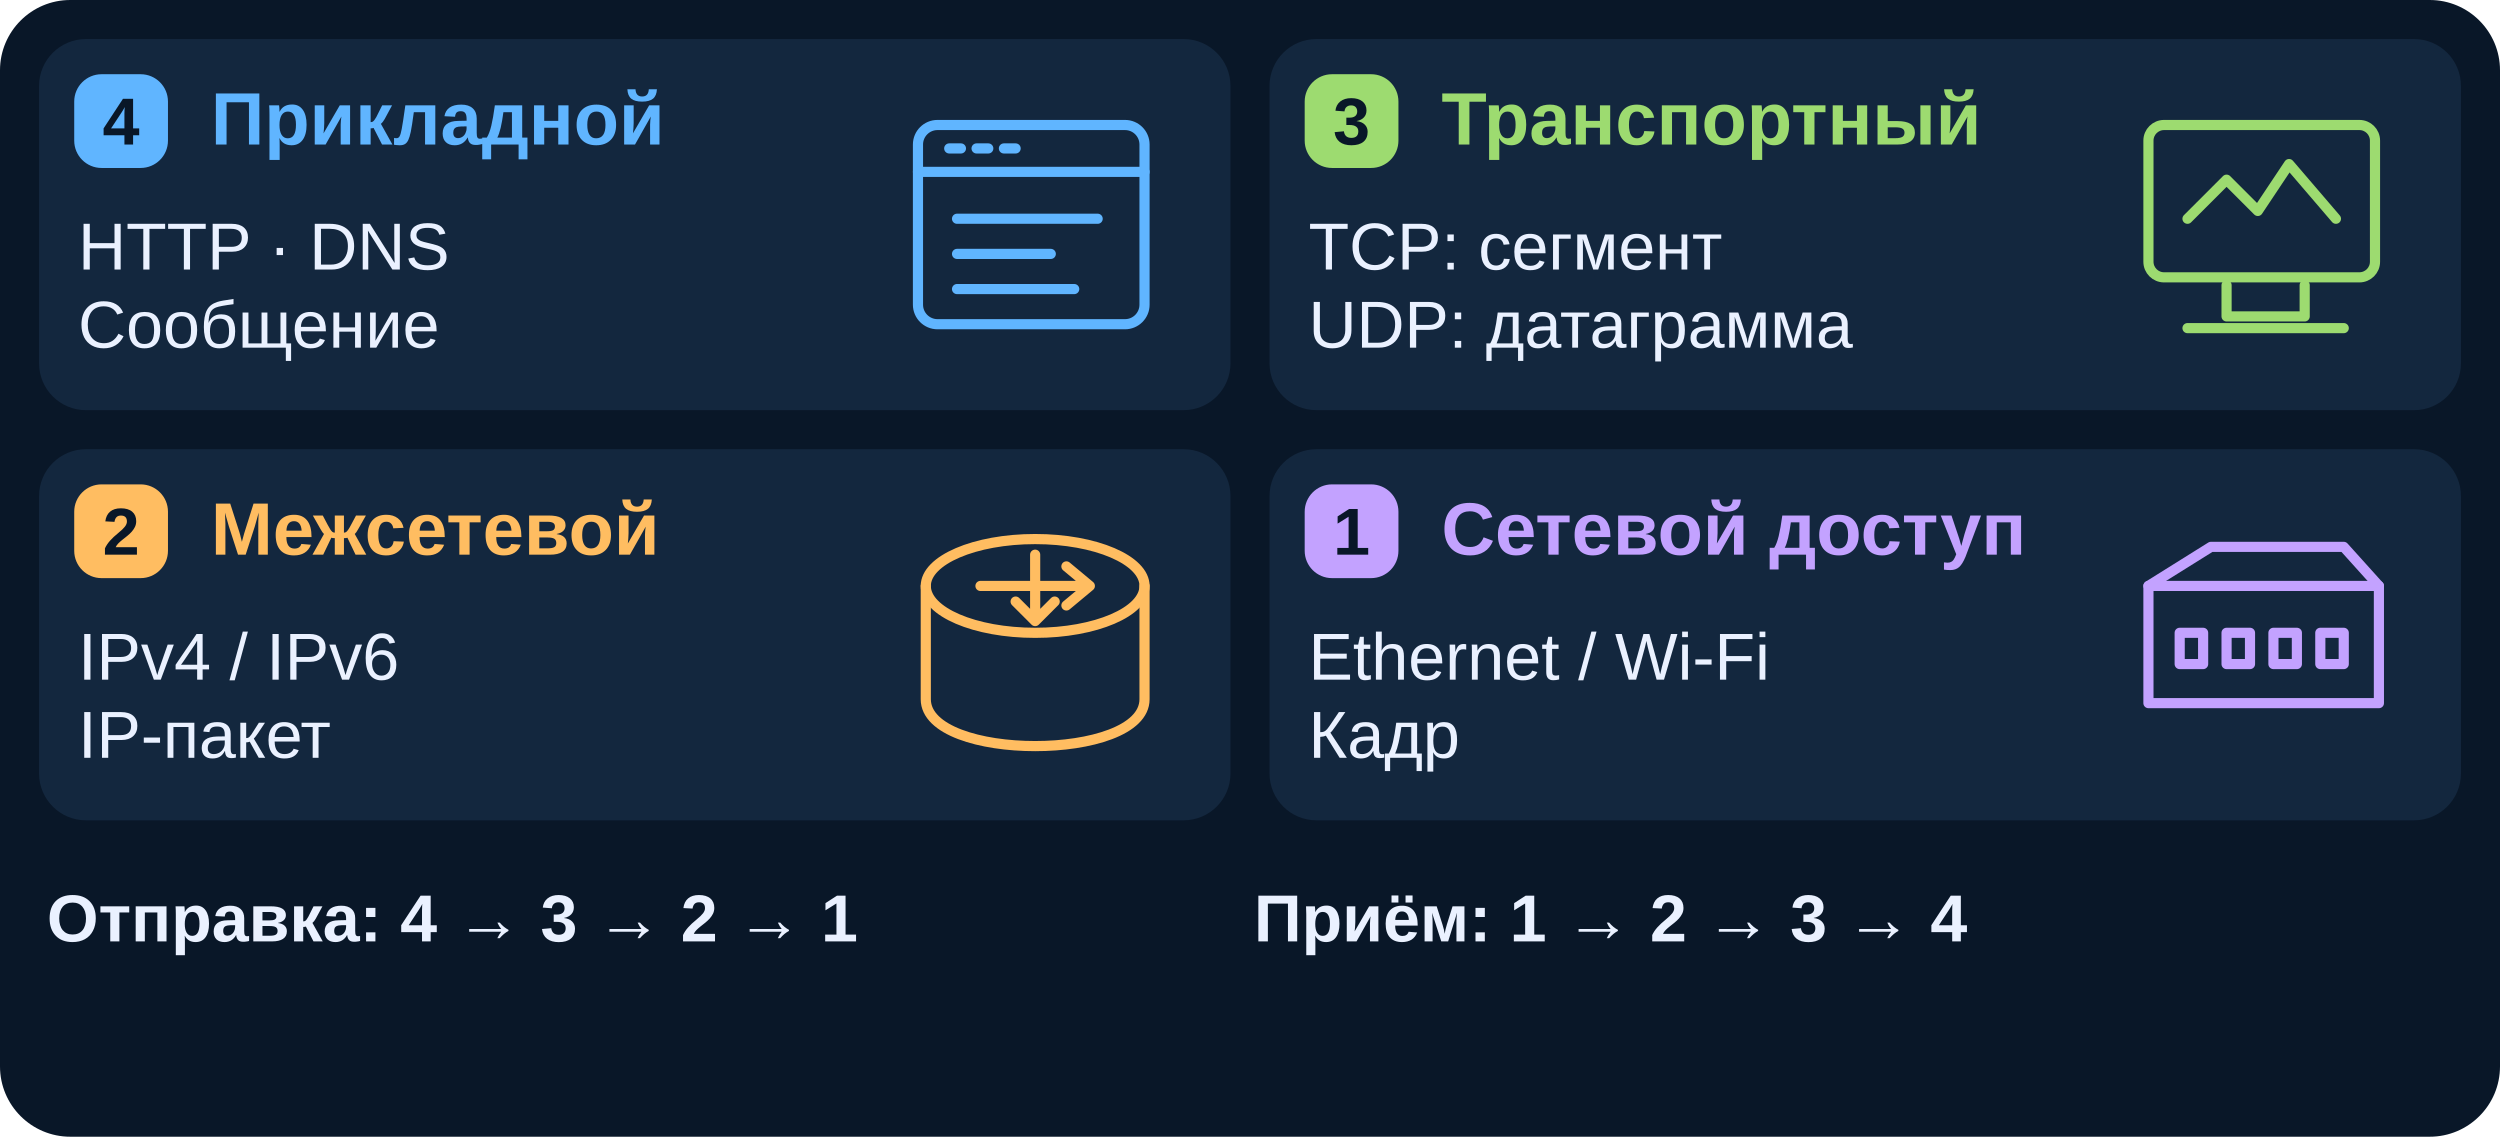
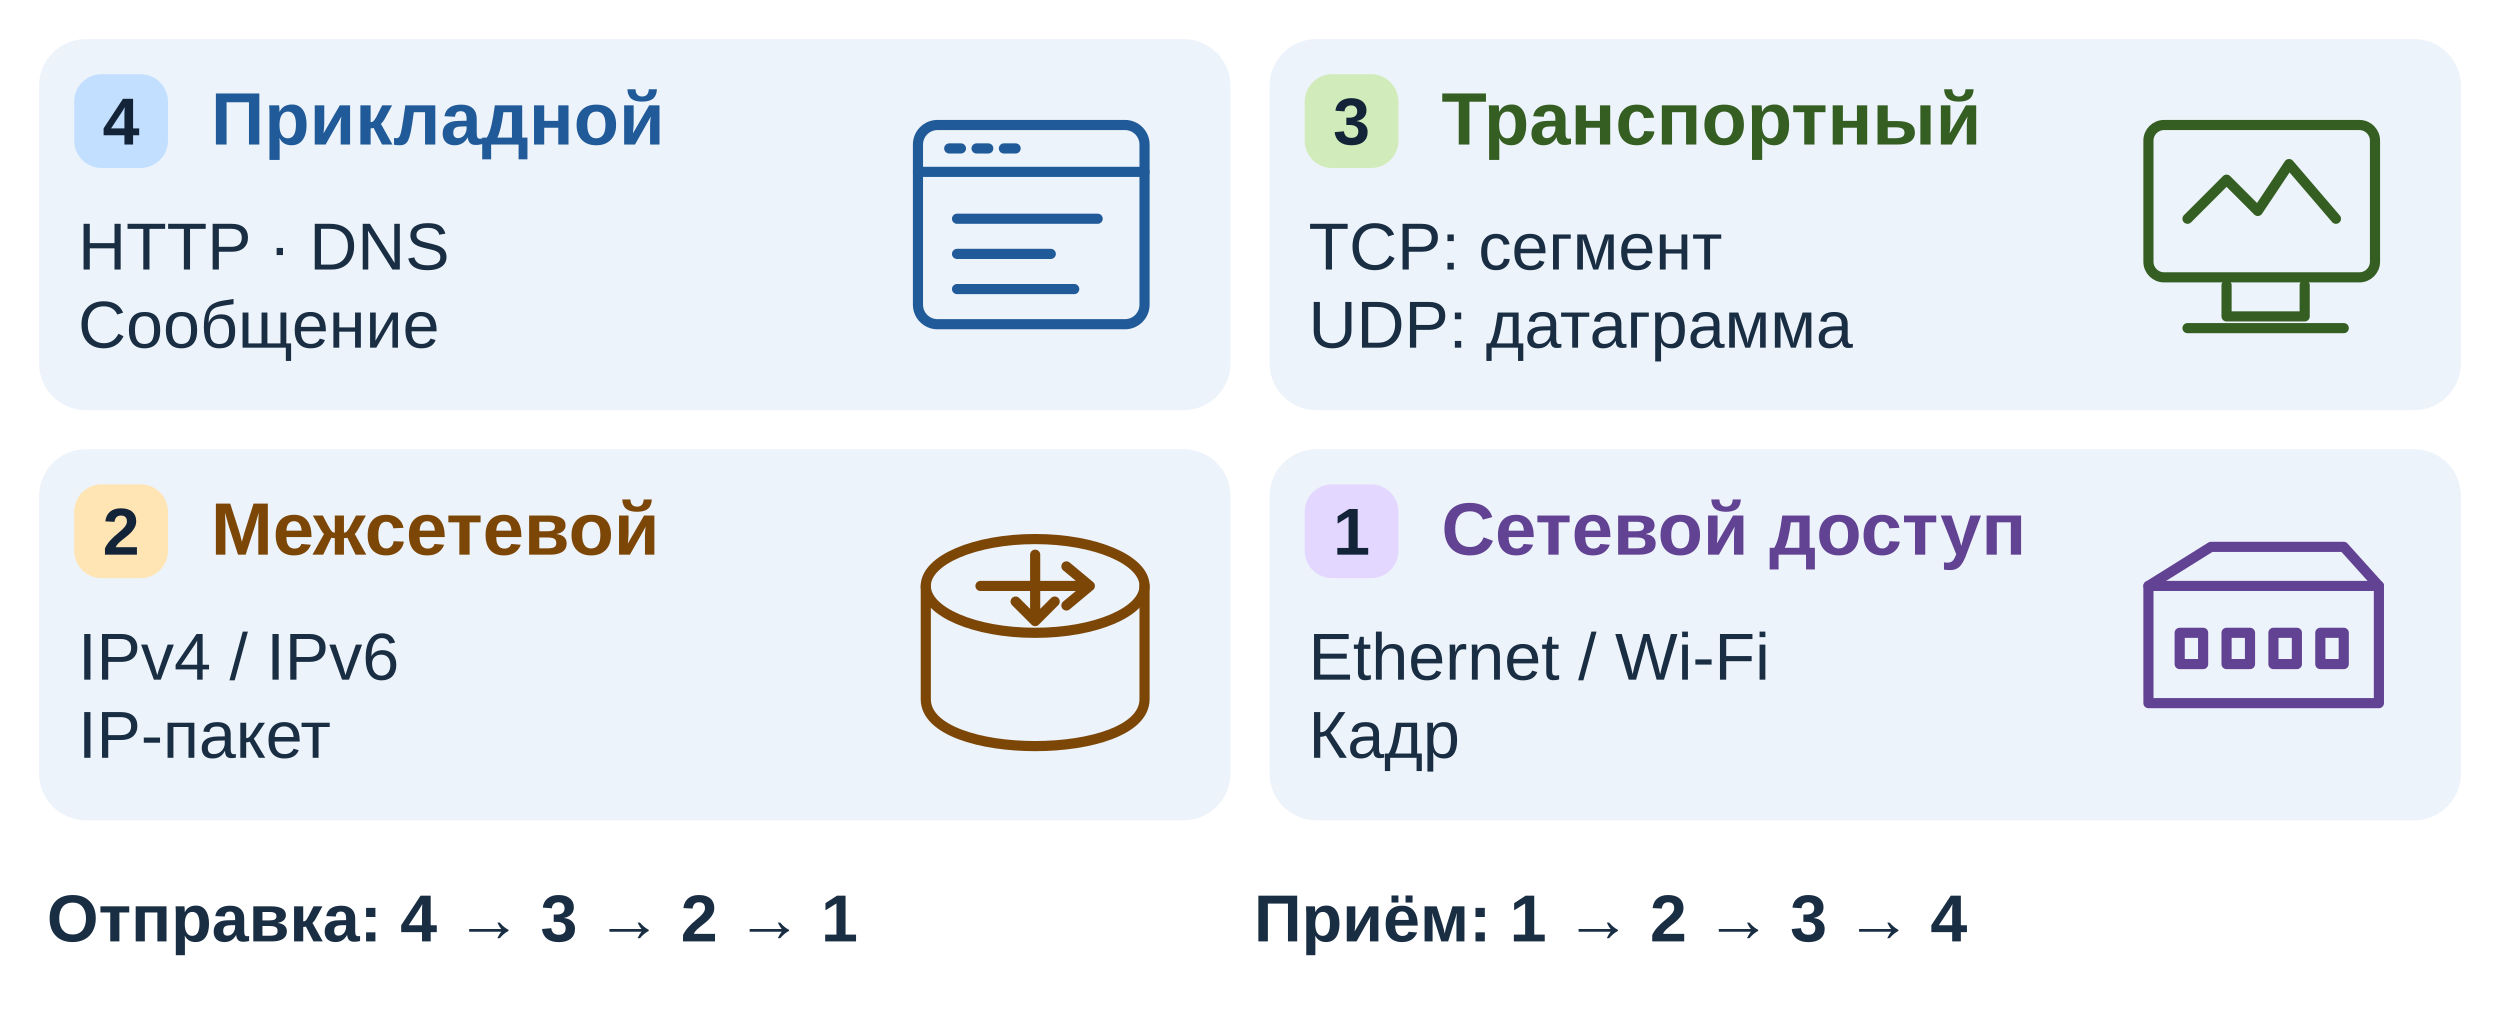
- <svg xmlns="http://www.w3.org/2000/svg" viewBox="0 0 640 291" role="img" aria-labelledby="t">
-   <rect width="640" height="291" rx="18" fill="#091728" />
+ <svg xmlns="http://www.w3.org/2000/svg" viewBox="0 0 640 259" role="img" aria-labelledby="t">
+   <style>:root{--tcpip-ink:#192d43;--tcpip-panel:#edf3fa;--tcpip-route-panel:#fff3dc;--tcpip-line:#506781;--tcpip-rule:#657c95;--tcpip-chip-ink:#142438;--tcpip-application:#205a98;--tcpip-transport:#355e23;--tcpip-internet:#7c4607;--tcpip-link:#624292;--tcpip-application-chip:#c2dfff;--tcpip-transport-chip:#d1ebba;--tcpip-internet-chip:#ffe4b4;--tcpip-link-chip:#e4d7ff;}@media (prefers-color-scheme: dark){:root{--tcpip-ink:#eaf1ff;--tcpip-panel:#13273e;--tcpip-route-panel:#272d3b;--tcpip-line:#a5bbd3;--tcpip-rule:#597491;--tcpip-chip-ink:#142438;--tcpip-application:#80c2ff;--tcpip-transport:#a7df82;--tcpip-internet:#ffc776;--tcpip-link:#cfb4ff;--tcpip-application-chip:#60b5ff;--tcpip-transport-chip:#9ddb70;--tcpip-internet-chip:#ffbd61;--tcpip-link-chip:#c3a2ff;}}</style>
  <g font-family="Arial, sans-serif">
-     <rect x="10" y="10" width="305" height="95" rx="12" fill="#13273e" />
-     <rect x="19" y="19" width="24" height="24" rx="7" fill="#60b5ff" />
-     <text text-anchor="middle" x="31" y="37" font-size="17" fill="#091728" font-weight="700">4</text>
-     <text x="54" y="37" font-size="19" fill="#60b5ff" font-weight="700">Прикладной</text>
-     <text x="20" y="69" font-size="17" fill="#eaf1ff" font-weight="400">HTTP · DNS</text>
-     <text x="20" y="89" font-size="17" fill="#eaf1ff" font-weight="400">Сообщение</text>
-     <g transform="translate(233 30)" stroke="#60b5ff" fill="none" stroke-width="2.6" stroke-linecap="round" stroke-linejoin="round">
+     <rect x="10" y="10" width="305" height="95" rx="12" fill="var(--tcpip-panel,#edf3fa)" />
+     <rect x="19" y="19" width="24" height="24" rx="7" fill="var(--tcpip-application-chip,#c2dfff)" />
+     <text text-anchor="middle" x="31" y="37" font-size="17" fill="var(--tcpip-chip-ink,#142438)" font-weight="700">4</text>
+     <text x="54" y="37" font-size="19" fill="var(--tcpip-application,#205a98)" font-weight="700">Прикладной</text>
+     <text x="20" y="69" font-size="17" fill="var(--tcpip-ink,#192d43)" font-weight="400">HTTP · DNS</text>
+     <text x="20" y="89" font-size="17" fill="var(--tcpip-ink,#192d43)" font-weight="400">Сообщение</text>
+     <g transform="translate(233 30)" stroke="var(--tcpip-application,#205a98)" fill="none" stroke-width="2.6" stroke-linecap="round" stroke-linejoin="round">
      <rect x="2" y="2" width="58" height="51" rx="5" />
      <path d="M2 14h58M10 8h3m4 0h3m4 0h3M12 26h36M12 35h24M12 44h30" />
    </g>
-     <rect x="325" y="10" width="305" height="95" rx="12" fill="#13273e" />
-     <rect x="334" y="19" width="24" height="24" rx="7" fill="#9ddb70" />
-     <text text-anchor="middle" x="346" y="37" font-size="17" fill="#091728" font-weight="700">3</text>
-     <text x="369" y="37" font-size="19" fill="#9ddb70" font-weight="700">Транспортный</text>
-     <text x="335" y="69" font-size="17" fill="#eaf1ff" font-weight="400">TCP: сегмент</text>
-     <text x="335" y="89" font-size="17" fill="#eaf1ff" font-weight="400">UDP: датаграмма</text>
-     <g transform="translate(548 30)" stroke="#9ddb70" fill="none" stroke-width="2.6" stroke-linecap="round" stroke-linejoin="round">
+     <rect x="325" y="10" width="305" height="95" rx="12" fill="var(--tcpip-panel,#edf3fa)" />
+     <rect x="334" y="19" width="24" height="24" rx="7" fill="var(--tcpip-transport-chip,#d1ebba)" />
+     <text text-anchor="middle" x="346" y="37" font-size="17" fill="var(--tcpip-chip-ink,#142438)" font-weight="700">3</text>
+     <text x="369" y="37" font-size="19" fill="var(--tcpip-transport,#355e23)" font-weight="700">Транспортный</text>
+     <text x="335" y="69" font-size="17" fill="var(--tcpip-ink,#192d43)" font-weight="400">TCP: сегмент</text>
+     <text x="335" y="89" font-size="17" fill="var(--tcpip-ink,#192d43)" font-weight="400">UDP: датаграмма</text>
+     <g transform="translate(548 30)" stroke="var(--tcpip-transport,#355e23)" fill="none" stroke-width="2.6" stroke-linecap="round" stroke-linejoin="round">
      <rect x="2" y="2" width="58" height="39" rx="4" />
      <path d="M22 43v8h20v-8M12 54h40" />
      <path d="m12 26 10-10 8 8 8-12 12 14" />
    </g>
-     <rect x="10" y="115" width="305" height="95" rx="12" fill="#13273e" />
-     <rect x="19" y="124" width="24" height="24" rx="7" fill="#ffbd61" />
-     <text text-anchor="middle" x="31" y="142" font-size="17" fill="#091728" font-weight="700">2</text>
-     <text x="54" y="142" font-size="19" fill="#ffbd61" font-weight="700">Межсетевой</text>
-     <text x="20" y="174" font-size="17" fill="#eaf1ff" font-weight="400">IPv4 / IPv6</text>
-     <text x="20" y="194" font-size="17" fill="#eaf1ff" font-weight="400">IP-пакет</text>
-     <g transform="translate(233 135)" stroke="#ffbd61" fill="none" stroke-width="2.6" stroke-linecap="round" stroke-linejoin="round">
+     <rect x="10" y="115" width="305" height="95" rx="12" fill="var(--tcpip-panel,#edf3fa)" />
+     <rect x="19" y="124" width="24" height="24" rx="7" fill="var(--tcpip-internet-chip,#ffe4b4)" />
+     <text text-anchor="middle" x="31" y="142" font-size="17" fill="var(--tcpip-chip-ink,#142438)" font-weight="700">2</text>
+     <text x="54" y="142" font-size="19" fill="var(--tcpip-internet,#7c4607)" font-weight="700">Межсетевой</text>
+     <text x="20" y="174" font-size="17" fill="var(--tcpip-ink,#192d43)" font-weight="400">IPv4 / IPv6</text>
+     <text x="20" y="194" font-size="17" fill="var(--tcpip-ink,#192d43)" font-weight="400">IP-пакет</text>
+     <g transform="translate(233 135)" stroke="var(--tcpip-internet,#7c4607)" fill="none" stroke-width="2.6" stroke-linecap="round" stroke-linejoin="round">
      <ellipse cx="32" cy="15" rx="28" ry="12" />
      <path d="M4 15v29c0 16 56 16 56 0V15M18 15h28m-6-5 6 5-6 5M32 7v17m-5-5 5 5 5-5" />
    </g>
-     <rect x="325" y="115" width="305" height="95" rx="12" fill="#13273e" />
-     <rect x="334" y="124" width="24" height="24" rx="7" fill="#c3a2ff" />
-     <text text-anchor="middle" x="346" y="142" font-size="17" fill="#091728" font-weight="700">1</text>
-     <text x="369" y="142" font-size="19" fill="#c3a2ff" font-weight="700">Сетевой доступ</text>
-     <text x="335" y="174" font-size="17" fill="#eaf1ff" font-weight="400">Ethernet / Wi-Fi</text>
-     <text x="335" y="194" font-size="17" fill="#eaf1ff" font-weight="400">Кадр</text>
-     <g transform="translate(548 135)" stroke="#c3a2ff" fill="none" stroke-width="2.6" stroke-linecap="round" stroke-linejoin="round">
+     <rect x="325" y="115" width="305" height="95" rx="12" fill="var(--tcpip-panel,#edf3fa)" />
+     <rect x="334" y="124" width="24" height="24" rx="7" fill="var(--tcpip-link-chip,#e4d7ff)" />
+     <text text-anchor="middle" x="346" y="142" font-size="17" fill="var(--tcpip-chip-ink,#142438)" font-weight="700">1</text>
+     <text x="369" y="142" font-size="19" fill="var(--tcpip-link,#624292)" font-weight="700">Сетевой доступ</text>
+     <text x="335" y="174" font-size="17" fill="var(--tcpip-ink,#192d43)" font-weight="400">Ethernet / Wi-Fi</text>
+     <text x="335" y="194" font-size="17" fill="var(--tcpip-ink,#192d43)" font-weight="400">Кадр</text>
+     <g transform="translate(548 135)" stroke="var(--tcpip-link,#624292)" fill="none" stroke-width="2.6" stroke-linecap="round" stroke-linejoin="round">
      <path d="m2 15 16-10h34l9 10v30H2Z" />
      <path d="M2 15h59M10 27h6v8h-6zm12 0h6v8h-6zm12 0h6v8h-6zm12 0h6v8h-6z" />
    </g>
-     <text x="12" y="241" font-size="17" fill="#eaf1ff" font-weight="700">Отправка: 4 → 3 → 2 → 1</text>
-     <text x="321" y="241" font-size="17" fill="#eaf1ff" font-weight="700">Приём: 1 → 2 → 3 → 4</text>
+     <text x="12" y="241" font-size="17" fill="var(--tcpip-ink,#192d43)" font-weight="700">Отправка: 4 → 3 → 2 → 1</text>
+     <text x="321" y="241" font-size="17" fill="var(--tcpip-ink,#192d43)" font-weight="700">Приём: 1 → 2 → 3 → 4</text>
  </g>
</svg>
